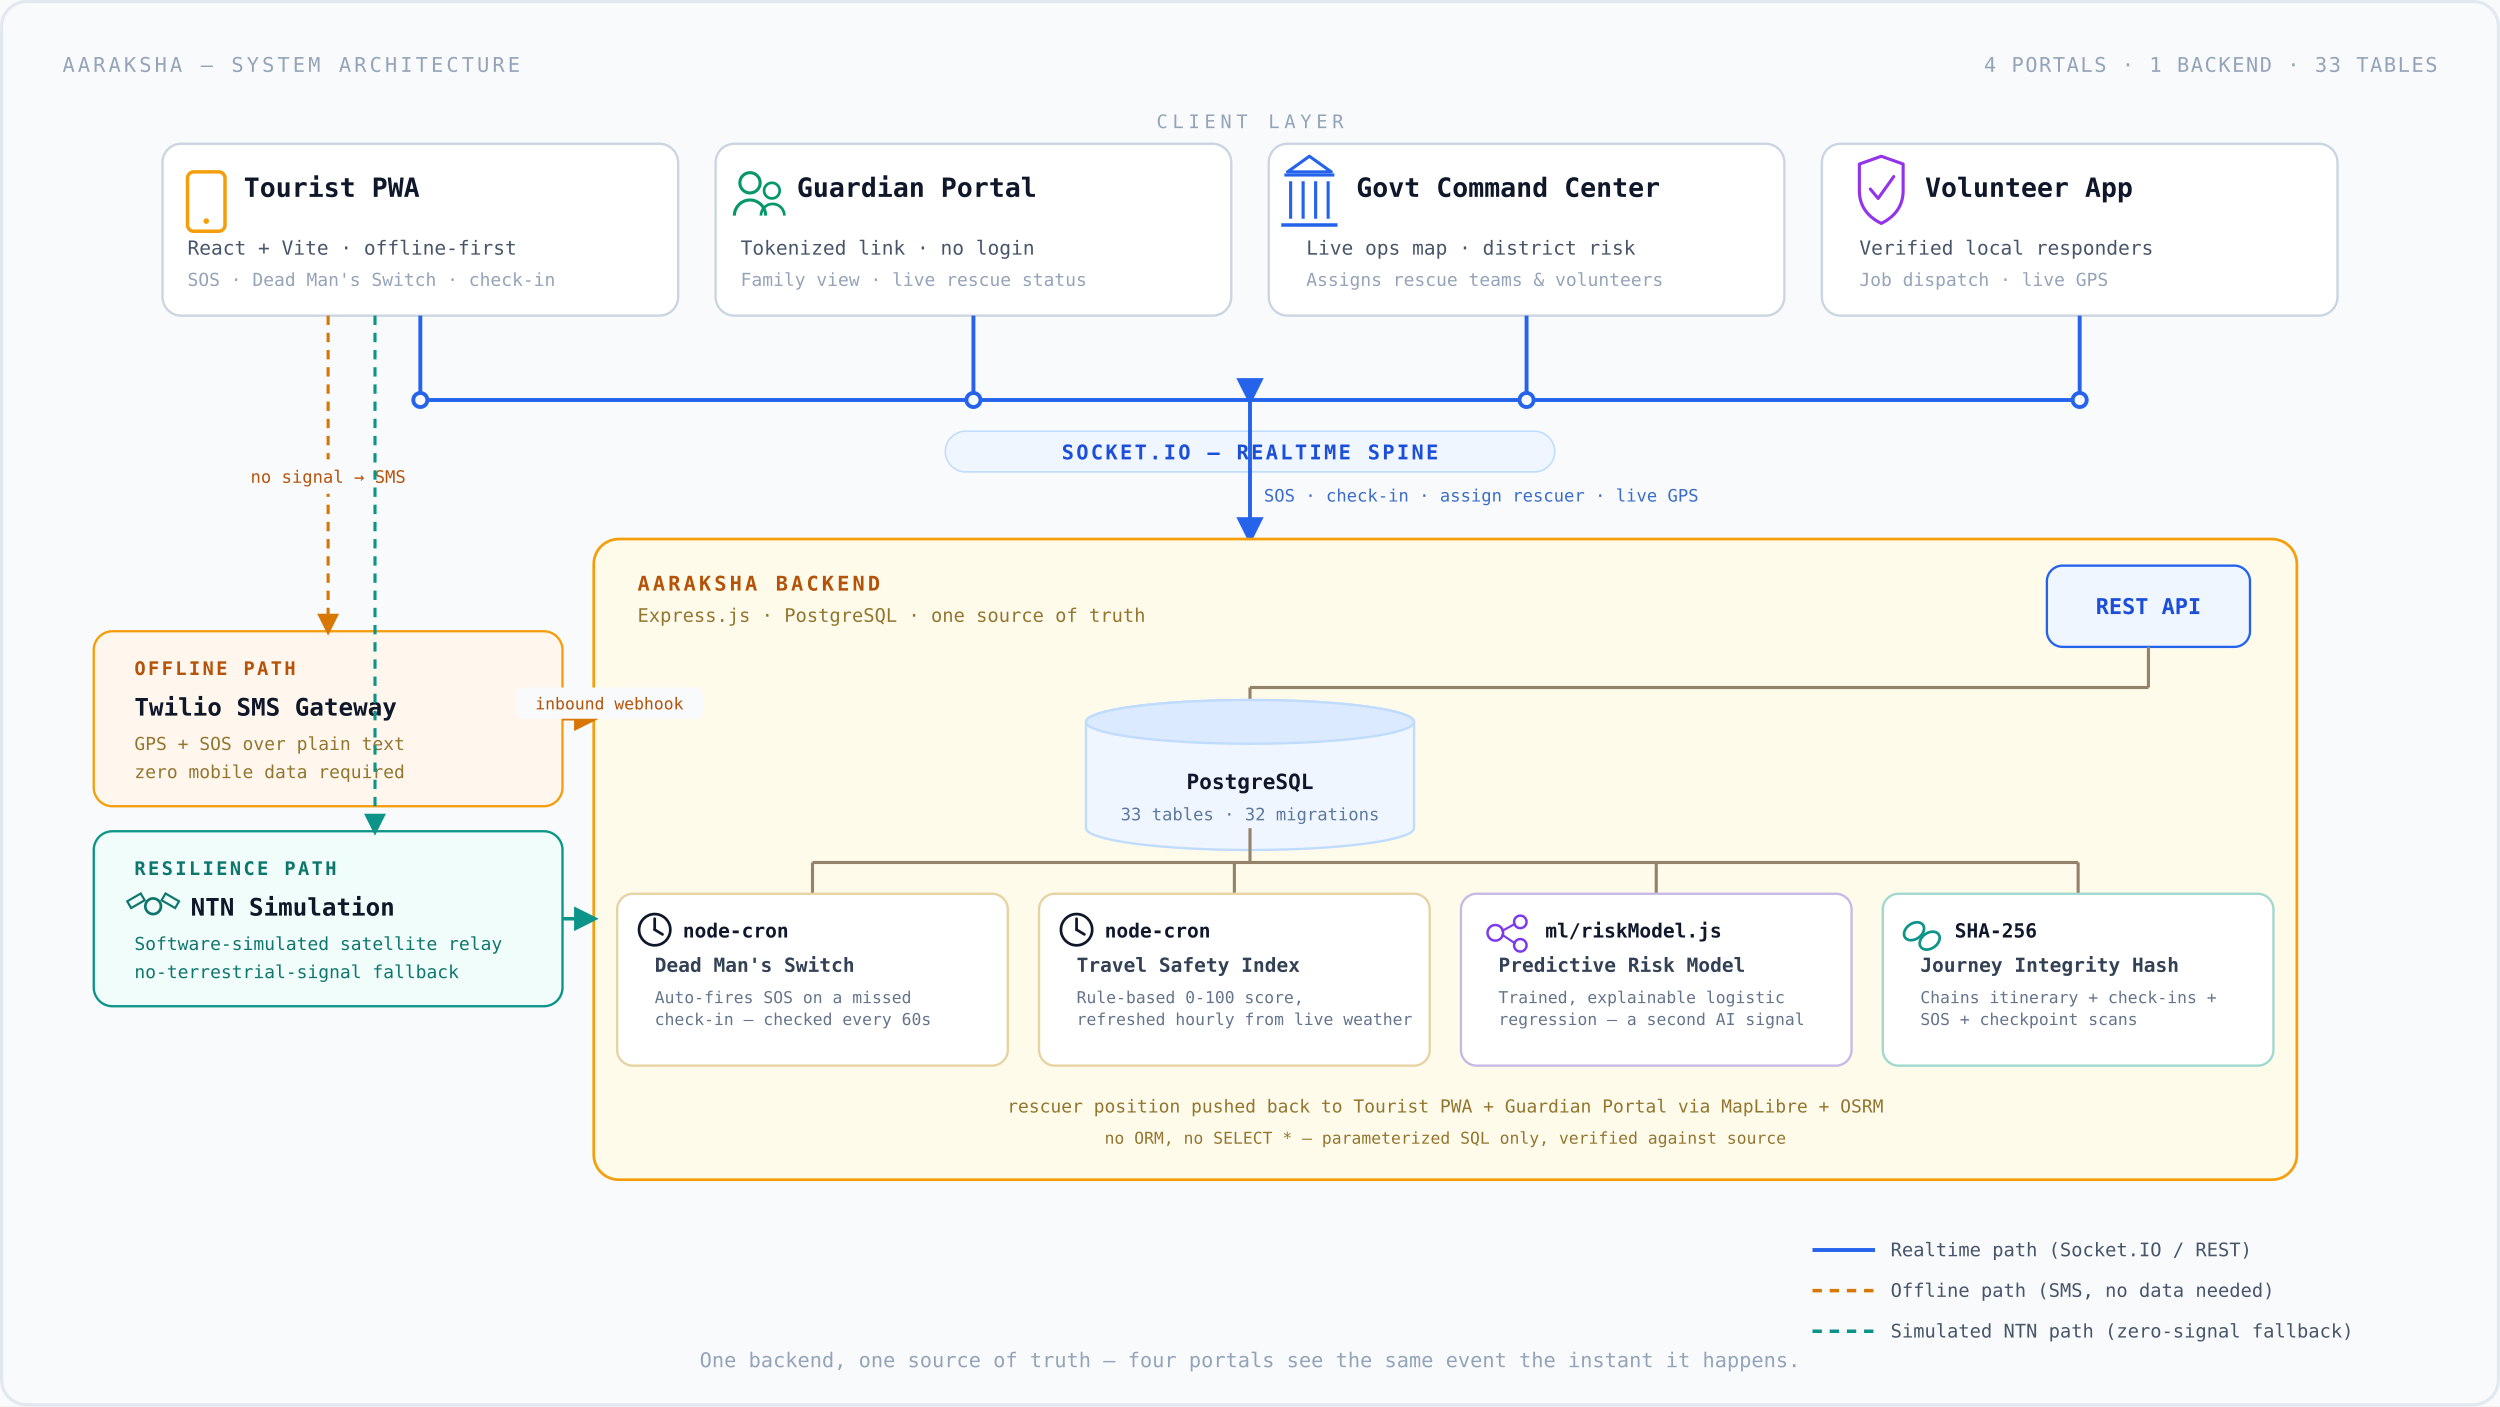
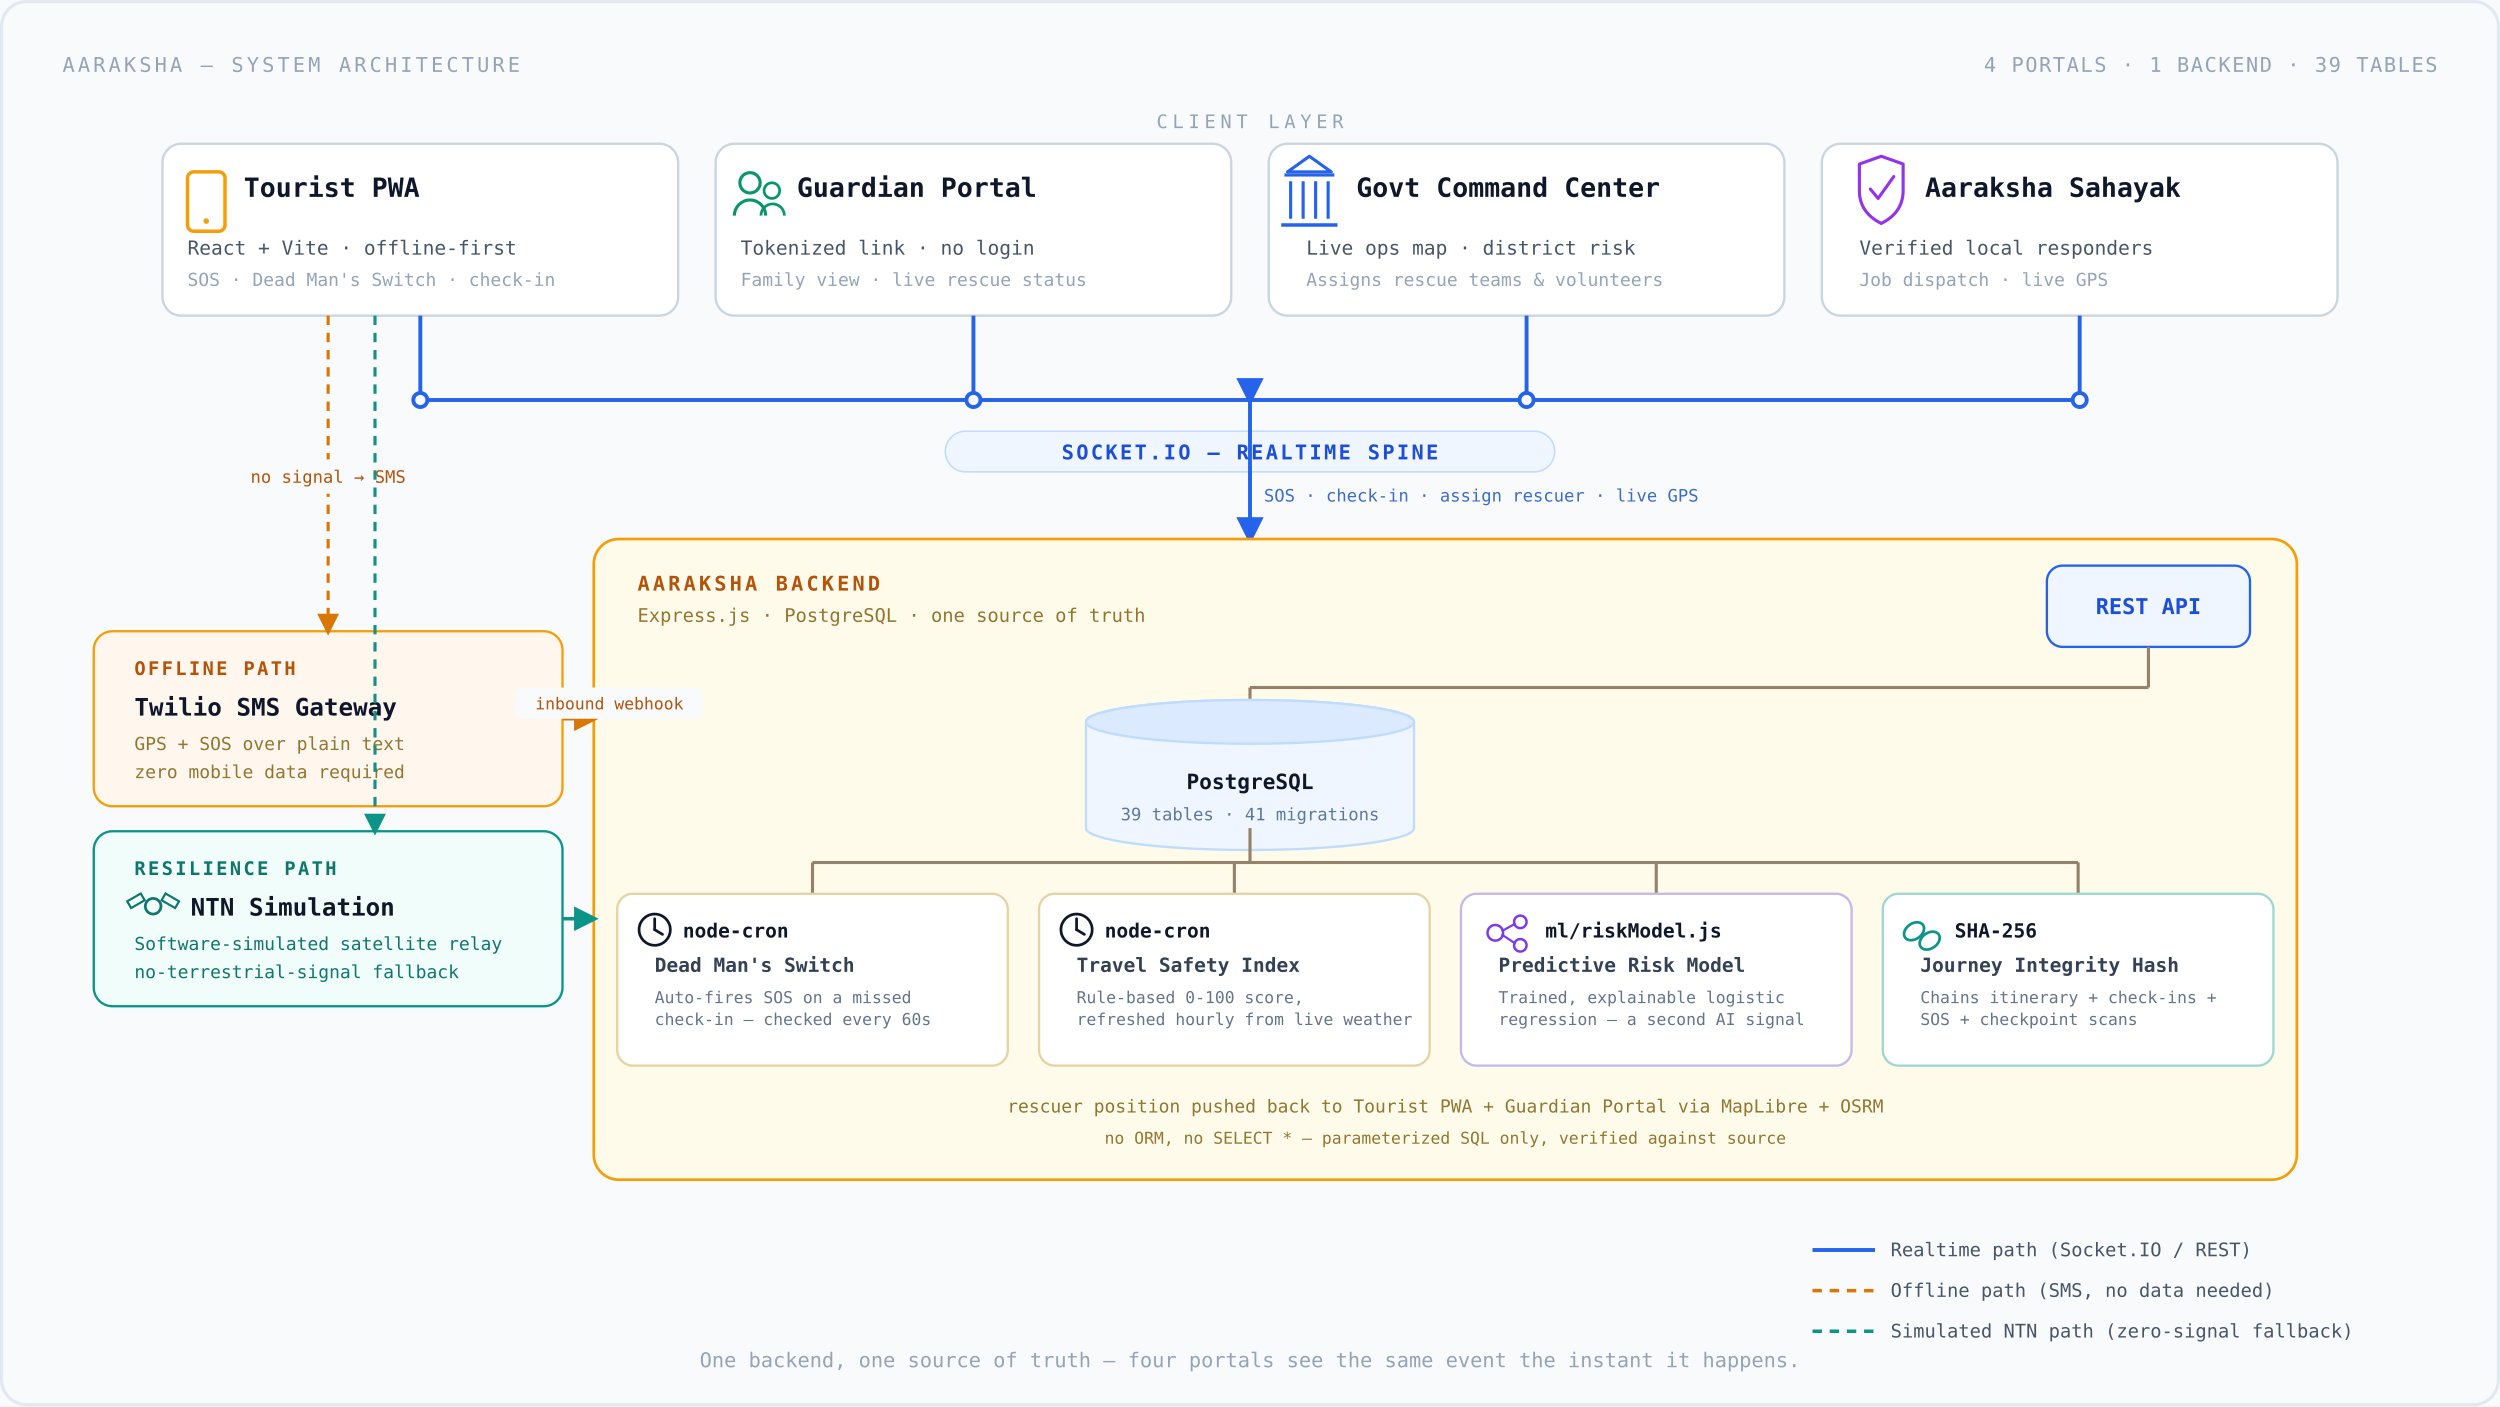
<svg xmlns="http://www.w3.org/2000/svg" width="1600" height="900" viewBox="0 0 1600 900" font-family="'IBM Plex Mono', 'Consolas', monospace">
  <defs>
    <marker id="arrowBlue" viewBox="0 0 10 10" refX="8" refY="5" markerWidth="7" markerHeight="7" orient="auto-start-reverse">
      <path d="M0,0 L10,5 L0,10 Z" fill="#2563eb" />
    </marker>
    <marker id="arrowBlueStart" viewBox="0 0 10 10" refX="2" refY="5" markerWidth="7" markerHeight="7" orient="auto-start-reverse">
      <path d="M10,0 L0,5 L10,10 Z" fill="#2563eb" />
    </marker>
    <marker id="arrowAmber" viewBox="0 0 10 10" refX="8" refY="5" markerWidth="7" markerHeight="7" orient="auto-start-reverse">
      <path d="M0,0 L10,5 L0,10 Z" fill="#d97706" />
    </marker>
    <marker id="arrowTeal" viewBox="0 0 10 10" refX="8" refY="5" markerWidth="7" markerHeight="7" orient="auto-start-reverse">
      <path d="M0,0 L10,5 L0,10 Z" fill="#0d9488" />
    </marker>
  </defs>
  <rect x="0" y="0" width="1600" height="900" fill="#f8fafc" />
  <rect x="1" y="1" width="1598" height="898" fill="none" stroke="#e2e8f0" stroke-width="2" rx="16" />
  <text x="40" y="46" fill="#94a3b8" font-size="13" letter-spacing="2">AARAKSHA — SYSTEM ARCHITECTURE</text>
-   <text x="1560" y="46" fill="#94a3b8" font-size="13" text-anchor="end" letter-spacing="1">4 PORTALS · 1 BACKEND · 33 TABLES</text>
+   <text x="1560" y="46" fill="#94a3b8" font-size="13" text-anchor="end" letter-spacing="1">4 PORTALS · 1 BACKEND · 39 TABLES</text>
  <text x="800" y="82" fill="#94a3b8" font-size="12" text-anchor="middle" letter-spacing="3">CLIENT LAYER</text>
  <g>
    <rect x="104" y="92" width="330" height="110" rx="12" fill="#ffffff" stroke="#cbd5e1" stroke-width="1.5" />
    <rect x="120" y="110" width="24" height="38" rx="4" fill="none" stroke="#f59e0b" stroke-width="2.25" />
    <circle cx="132" cy="141.5" r="1.8" fill="#f59e0b" />
    <text x="156" y="126" fill="#0f172a" font-size="17" font-weight="700">Tourist PWA</text>
    <text x="120" y="163" fill="#475569" font-size="12.5">React + Vite · offline-first</text>
    <text x="120" y="183" fill="#94a3b8" font-size="11.5">SOS · Dead Man's Switch · check-in</text>
  </g>
  <g>
    <rect x="458" y="92" width="330" height="110" rx="12" fill="#ffffff" stroke="#cbd5e1" stroke-width="1.5" />
    <circle cx="480" cy="117" r="6.5" fill="none" stroke="#059669" stroke-width="2" />
    <path d="M 470 138 a 10 10 0 0 1 20 0" fill="none" stroke="#059669" stroke-width="2" />
    <circle cx="494" cy="122" r="5" fill="none" stroke="#059669" stroke-width="1.75" />
    <path d="M 487 138 a 7.5 7.5 0 0 1 15 0" fill="none" stroke="#059669" stroke-width="1.75" />
    <text x="510" y="126" fill="#0f172a" font-size="17" font-weight="700">Guardian Portal</text>
    <text x="474" y="163" fill="#475569" font-size="12.5">Tokenized link · no login</text>
    <text x="474" y="183" fill="#94a3b8" font-size="11.5">Family view · live rescue status</text>
  </g>
  <g>
    <path d="M 824 110 L 838 100 L 852 110 Z" fill="none" stroke="#2563eb" stroke-width="2" stroke-linejoin="round" />
    <line x1="822" y1="112" x2="854" y2="112" stroke="#2563eb" stroke-width="2" />
    <line x1="826" y1="116" x2="826" y2="140" stroke="#2563eb" stroke-width="2" />
    <line x1="834" y1="116" x2="834" y2="140" stroke="#2563eb" stroke-width="2" />
    <line x1="842" y1="116" x2="842" y2="140" stroke="#2563eb" stroke-width="2" />
    <line x1="850" y1="116" x2="850" y2="140" stroke="#2563eb" stroke-width="2" />
    <line x1="820" y1="144" x2="856" y2="144" stroke="#2563eb" stroke-width="2.25" />
    <rect x="812" y="92" width="330" height="110" rx="12" fill="#ffffff" stroke="#cbd5e1" stroke-width="1.5" />
    <path d="M 824 110 L 838 100 L 852 110 Z" fill="none" stroke="#2563eb" stroke-width="2" stroke-linejoin="round" />
    <line x1="822" y1="112" x2="854" y2="112" stroke="#2563eb" stroke-width="2" />
    <line x1="826" y1="116" x2="826" y2="140" stroke="#2563eb" stroke-width="2" />
    <line x1="834" y1="116" x2="834" y2="140" stroke="#2563eb" stroke-width="2" />
    <line x1="842" y1="116" x2="842" y2="140" stroke="#2563eb" stroke-width="2" />
    <line x1="850" y1="116" x2="850" y2="140" stroke="#2563eb" stroke-width="2" />
    <line x1="820" y1="144" x2="856" y2="144" stroke="#2563eb" stroke-width="2.25" />
    <text x="868" y="126" fill="#0f172a" font-size="17" font-weight="700">Govt Command Center</text>
    <text x="836" y="163" fill="#475569" font-size="12.5">Live ops map · district risk</text>
    <text x="836" y="183" fill="#94a3b8" font-size="11.5">Assigns rescue teams &amp; volunteers</text>
  </g>
  <g>
    <rect x="1166" y="92" width="330" height="110" rx="12" fill="#ffffff" stroke="#cbd5e1" stroke-width="1.5" />
    <path d="M 1190 105 L 1204 100 L 1218 105 L 1218 122 Q 1218 136 1204 143 Q 1190 136 1190 122 Z" fill="none" stroke="#9333ea" stroke-width="2" stroke-linejoin="round" />
    <path d="M 1197 121 L 1202 127 L 1212 113" fill="none" stroke="#9333ea" stroke-width="2" stroke-linecap="round" stroke-linejoin="round" />
-     <text x="1232" y="126" fill="#0f172a" font-size="17" font-weight="700">Volunteer App</text>
+     <text x="1232" y="126" fill="#0f172a" font-size="17" font-weight="700">Aaraksha Sahayak</text>
    <text x="1190" y="163" fill="#475569" font-size="12.5">Verified local responders</text>
    <text x="1190" y="183" fill="#94a3b8" font-size="11.5">Job dispatch · live GPS</text>
  </g>
  <line x1="269" y1="202" x2="269" y2="256" stroke="#2563eb" stroke-width="2.5" />
  <line x1="623" y1="202" x2="623" y2="256" stroke="#2563eb" stroke-width="2.5" />
  <line x1="977" y1="202" x2="977" y2="256" stroke="#2563eb" stroke-width="2.5" />
  <line x1="1331" y1="202" x2="1331" y2="256" stroke="#2563eb" stroke-width="2.5" />
  <line x1="269" y1="256" x2="1331" y2="256" stroke="#2563eb" stroke-width="2.5" />
  <circle cx="269" cy="256" r="4.5" fill="#f8fafc" stroke="#2563eb" stroke-width="2.5" />
  <circle cx="623" cy="256" r="4.5" fill="#f8fafc" stroke="#2563eb" stroke-width="2.5" />
  <circle cx="977" cy="256" r="4.5" fill="#f8fafc" stroke="#2563eb" stroke-width="2.5" />
  <circle cx="1331" cy="256" r="4.5" fill="#f8fafc" stroke="#2563eb" stroke-width="2.5" />
  <rect x="605" y="276" width="390" height="26" rx="13" fill="#eff6ff" stroke="#bfdbfe" stroke-width="1" />
  <text x="800" y="294" fill="#1d4ed8" font-size="13" font-weight="700" text-anchor="middle" letter-spacing="1.5">SOCKET.IO — REALTIME SPINE</text>
  <line x1="800" y1="256" x2="800" y2="345" stroke="#2563eb" stroke-width="2.5" marker-start="url(#arrowBlueStart)" marker-end="url(#arrowBlue)" />
  <rect x="812" y="306" width="272" height="22" rx="6" fill="#f8fafc" />
  <text x="948" y="321" fill="#3b6cc9" font-size="11" text-anchor="middle">SOS · check-in · assign rescuer · live GPS</text>
  <rect x="380" y="345" width="1090" height="410" rx="16" fill="#fffbeb" stroke="#f59e0b" stroke-width="1.75" />
  <text x="408" y="378" fill="#b45309" font-size="13" font-weight="700" letter-spacing="2">AARAKSHA BACKEND</text>
  <text x="408" y="398" fill="#92752f" font-size="12">Express.js · PostgreSQL · one source of truth</text>
  <rect x="1310" y="362" width="130" height="52" rx="10" fill="#eff6ff" stroke="#2563eb" stroke-width="1.5" />
  <text x="1375" y="393" fill="#1d4ed8" font-size="14" font-weight="700" text-anchor="middle">REST API</text>
  <line x1="1375" y1="414" x2="1375" y2="440" stroke="#94836a" stroke-width="2" />
  <line x1="800" y1="440" x2="1375" y2="440" stroke="#94836a" stroke-width="2" />
  <line x1="800" y1="440" x2="800" y2="452" stroke="#94836a" stroke-width="2" />
  <g>
    <path d="M 695 462 a 105 14 0 0 1 210 0 v 68 a 105 14 0 0 1 -210 0 Z" fill="#eff6ff" stroke="#bfdbfe" stroke-width="1.5" />
    <ellipse cx="800" cy="462" rx="105" ry="14" fill="#dbeafe" stroke="#bfdbfe" stroke-width="1.5" />
    <text x="800" y="505" fill="#0f172a" font-size="13.5" font-weight="700" text-anchor="middle">PostgreSQL</text>
-     <text x="800" y="525" fill="#5c789e" font-size="11" text-anchor="middle">33 tables · 32 migrations</text>
+     <text x="800" y="525" fill="#5c789e" font-size="11" text-anchor="middle">39 tables · 41 migrations</text>
  </g>
  <line x1="800" y1="530" x2="800" y2="552" stroke="#94836a" stroke-width="2" />
  <line x1="520" y1="552" x2="1330" y2="552" stroke="#94836a" stroke-width="2" />
  <line x1="520" y1="552" x2="520" y2="572" stroke="#94836a" stroke-width="2" />
  <line x1="790" y1="552" x2="790" y2="572" stroke="#94836a" stroke-width="2" />
  <line x1="1060" y1="552" x2="1060" y2="572" stroke="#94836a" stroke-width="2" />
  <line x1="1330" y1="552" x2="1330" y2="572" stroke="#94836a" stroke-width="2" />
  <rect x="395" y="572" width="250" height="110" rx="10" fill="#ffffff" stroke="#e6d3a3" stroke-width="1.5" />
  <circle cx="419" cy="595" r="10" fill="none" stroke="#0f172a" stroke-width="1.75" />
  <line x1="419" y1="595" x2="419" y2="588" stroke="#0f172a" stroke-width="1.75" stroke-linecap="round" />
  <line x1="419" y1="595" x2="424" y2="598" stroke="#0f172a" stroke-width="1.75" stroke-linecap="round" />
  <text x="437" y="600" fill="#0f172a" font-size="12.5" font-weight="700">node-cron</text>
  <text x="419" y="622" fill="#334155" font-size="12.5" font-weight="700">Dead Man's Switch</text>
  <text x="419" y="642" fill="#64748b" font-size="10.5">Auto-fires SOS on a missed</text>
  <text x="419" y="656" fill="#64748b" font-size="10.5">check-in — checked every 60s</text>
  <rect x="665" y="572" width="250" height="110" rx="10" fill="#ffffff" stroke="#e6d3a3" stroke-width="1.5" />
  <circle cx="689" cy="595" r="10" fill="none" stroke="#0f172a" stroke-width="1.75" />
  <line x1="689" y1="595" x2="689" y2="588" stroke="#0f172a" stroke-width="1.75" stroke-linecap="round" />
  <line x1="689" y1="595" x2="694" y2="598" stroke="#0f172a" stroke-width="1.75" stroke-linecap="round" />
  <text x="707" y="600" fill="#0f172a" font-size="12.5" font-weight="700">node-cron</text>
  <text x="689" y="622" fill="#334155" font-size="12.5" font-weight="700">Travel Safety Index</text>
  <text x="689" y="642" fill="#64748b" font-size="10.5">Rule-based 0-100 score,</text>
  <text x="689" y="656" fill="#64748b" font-size="10.5">refreshed hourly from live weather</text>
  <rect x="935" y="572" width="250" height="110" rx="10" fill="#ffffff" stroke="#c7b8e6" stroke-width="1.5" />
  <circle cx="957" cy="597" r="5" fill="none" stroke="#7c3aed" stroke-width="1.6" />
  <circle cx="973" cy="590" r="4" fill="none" stroke="#7c3aed" stroke-width="1.6" />
  <circle cx="973" cy="605" r="4" fill="none" stroke="#7c3aed" stroke-width="1.6" />
  <line x1="961" y1="596" x2="970" y2="591" stroke="#7c3aed" stroke-width="1.4" />
  <line x1="961" y1="598" x2="970" y2="604" stroke="#7c3aed" stroke-width="1.4" />
  <text x="989" y="600" fill="#0f172a" font-size="12.5" font-weight="700">ml/riskModel.js</text>
  <text x="959" y="622" fill="#334155" font-size="12.5" font-weight="700">Predictive Risk Model</text>
  <text x="959" y="642" fill="#64748b" font-size="10.5">Trained, explainable logistic</text>
  <text x="959" y="656" fill="#64748b" font-size="10.5">regression — a second AI signal</text>
  <rect x="1205" y="572" width="250" height="110" rx="10" fill="#ffffff" stroke="#9fd8cf" stroke-width="1.5" />
  <ellipse cx="1225" cy="596" rx="7" ry="5" fill="none" stroke="#0d9488" stroke-width="1.75" transform="rotate(-35 1225 596)" />
  <ellipse cx="1235" cy="602" rx="7" ry="5" fill="none" stroke="#0d9488" stroke-width="1.75" transform="rotate(-35 1235 602)" />
  <text x="1251" y="600" fill="#0f172a" font-size="12.5" font-weight="700">SHA-256</text>
  <text x="1229" y="622" fill="#334155" font-size="12.5" font-weight="700">Journey Integrity Hash</text>
  <text x="1229" y="642" fill="#64748b" font-size="10.5">Chains itinerary + check-ins +</text>
  <text x="1229" y="656" fill="#64748b" font-size="10.5">SOS + checkpoint scans</text>
  <text x="925" y="712" fill="#92752f" font-size="11.5" text-anchor="middle">rescuer position pushed back to Tourist PWA + Guardian Portal via MapLibre + OSRM</text>
  <text x="925" y="732" fill="#92752f" font-size="10.5" text-anchor="middle">no ORM, no SELECT * — parameterized SQL only, verified against source</text>
  <rect x="60" y="404" width="300" height="112" rx="12" fill="#fff7ed" stroke="#f59e0b" stroke-width="1.5" />
  <text x="86" y="432" fill="#b45309" font-size="12" font-weight="700" letter-spacing="1.5">OFFLINE PATH</text>
  <text x="86" y="458" fill="#0f172a" font-size="15.5" font-weight="700">Twilio SMS Gateway</text>
  <text x="86" y="480" fill="#92752f" font-size="11.5">GPS + SOS over plain text</text>
  <text x="86" y="498" fill="#92752f" font-size="11.5">zero mobile data required</text>
  <rect x="60" y="532" width="300" height="112" rx="12" fill="#f0fdfa" stroke="#0d9488" stroke-width="1.5" />
  <text x="86" y="560" fill="#0f766e" font-size="12" font-weight="700" letter-spacing="1.5">RESILIENCE PATH</text>
  <circle cx="98" cy="580" r="5" fill="none" stroke="#0f766e" stroke-width="1.75" />
  <rect x="82" y="574" width="10" height="5" fill="none" stroke="#0f766e" stroke-width="1.4" transform="rotate(-30 87 576.5)" />
  <rect x="104" y="574" width="10" height="5" fill="none" stroke="#0f766e" stroke-width="1.4" transform="rotate(30 109 576.5)" />
  <text x="122" y="586" fill="#0f172a" font-size="15.5" font-weight="700">NTN Simulation</text>
  <text x="86" y="608" fill="#0f766e" font-size="11.5">Software-simulated satellite relay</text>
  <text x="86" y="626" fill="#0f766e" font-size="11.5">no-terrestrial-signal fallback</text>
  <polyline points="210,202 210,404" fill="none" stroke="#d97706" stroke-width="2" stroke-dasharray="6,5" marker-end="url(#arrowAmber)" />
  <rect x="145" y="294" width="130" height="22" rx="6" fill="#f8fafc" />
  <text x="210" y="309" fill="#b45309" font-size="11" text-anchor="middle">no signal → SMS</text>
  <polyline points="240,202 240,532" fill="none" stroke="#0d9488" stroke-width="2" stroke-dasharray="6,5" marker-end="url(#arrowTeal)" />
  <line x1="360" y1="460" x2="380" y2="460" stroke="#d97706" stroke-width="2.25" marker-end="url(#arrowAmber)" />
  <rect x="330" y="440" width="120" height="20" rx="5" fill="#f8fafc" />
  <text x="390" y="454" fill="#b45309" font-size="10.5" text-anchor="middle">inbound webhook</text>
  <line x1="360" y1="588" x2="380" y2="588" stroke="#0d9488" stroke-width="2.25" marker-end="url(#arrowTeal)" />
  <g>
    <line x1="1160" y1="800" x2="1200" y2="800" stroke="#2563eb" stroke-width="2.5" />
    <text x="1210" y="804" fill="#475569" font-size="12">Realtime path (Socket.IO / REST)</text>
    <line x1="1160" y1="826" x2="1200" y2="826" stroke="#d97706" stroke-width="2.25" stroke-dasharray="6,5" />
    <text x="1210" y="830" fill="#475569" font-size="12">Offline path (SMS, no data needed)</text>
    <line x1="1160" y1="852" x2="1200" y2="852" stroke="#0d9488" stroke-width="2.25" stroke-dasharray="6,5" />
    <text x="1210" y="856" fill="#475569" font-size="12">Simulated NTN path (zero-signal fallback)</text>
  </g>
  <text x="800" y="875" fill="#94a3b8" font-size="13" text-anchor="middle">One backend, one source of truth — four portals see the same event the instant it happens.</text>
</svg>
